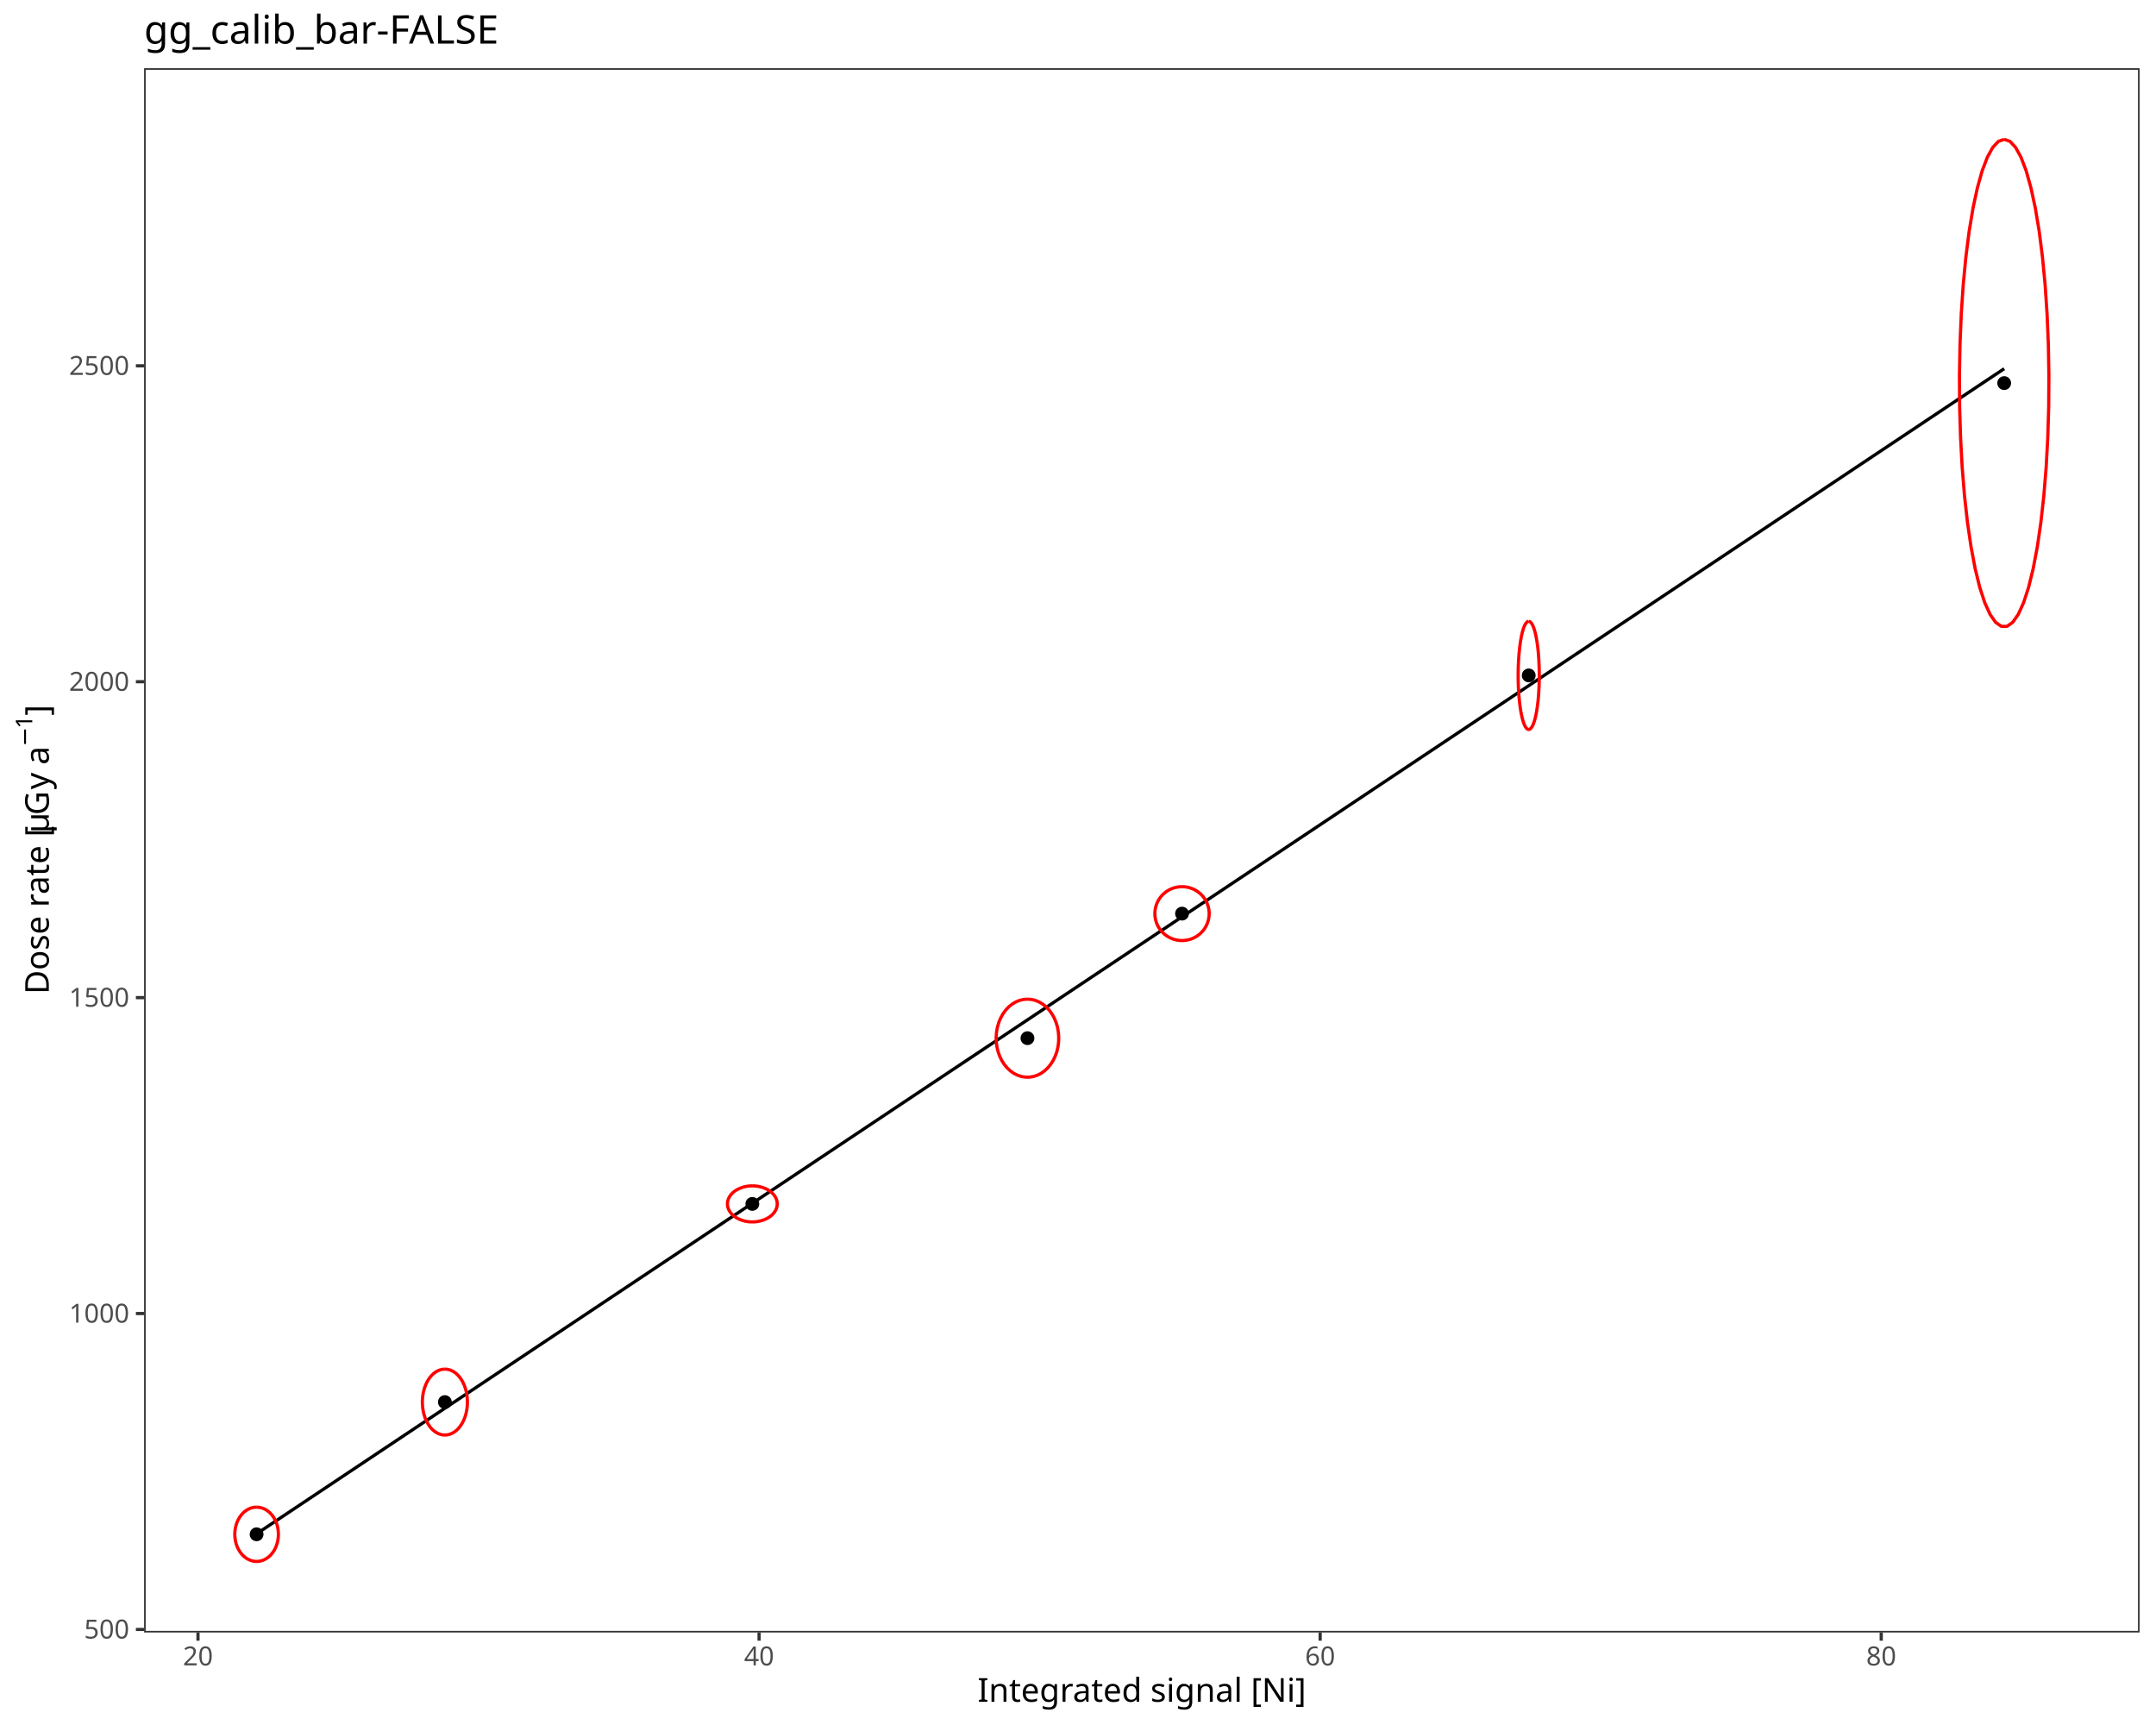
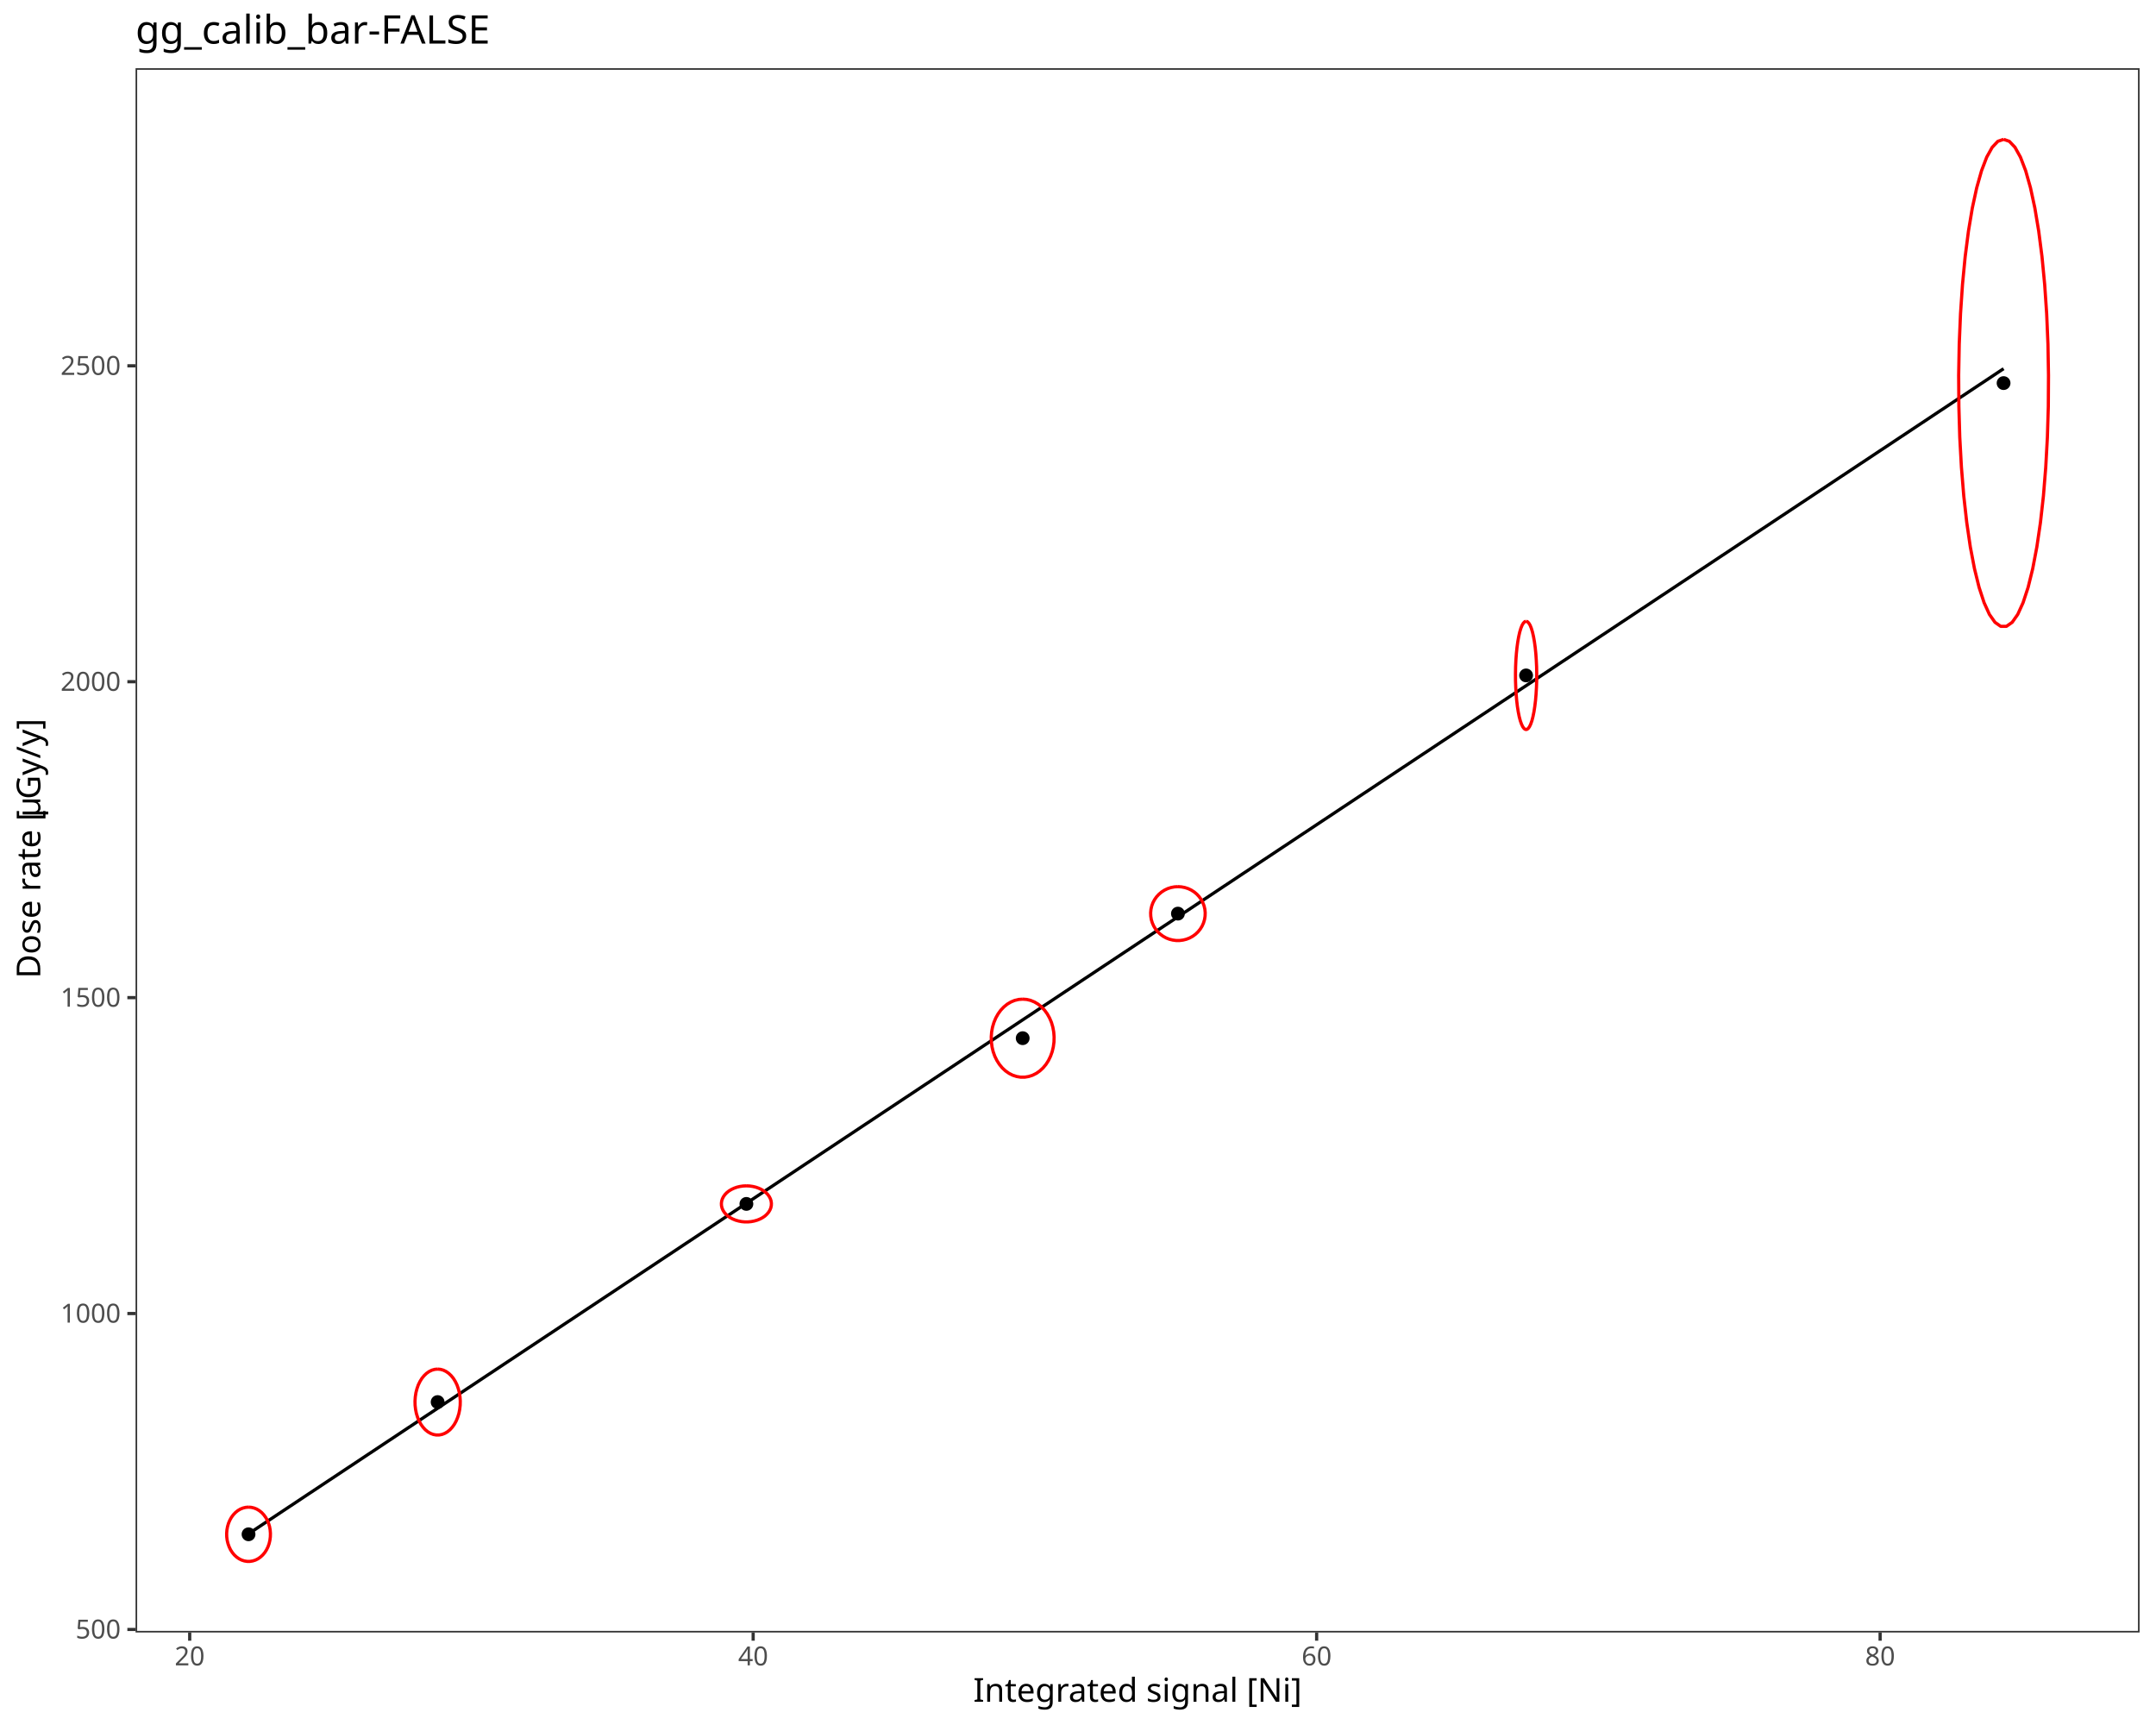
<svg xmlns="http://www.w3.org/2000/svg" class="svglite" data-engine-version="2.0" width="720.00pt" height="576.00pt" viewBox="0 0 720.00 576.00">
  <defs>
    <style type="text/css">
    .svglite line, .svglite polyline, .svglite polygon, .svglite path, .svglite rect, .svglite circle {
      fill: none;
      stroke: #000000;
      stroke-linecap: round;
      stroke-linejoin: round;
      stroke-miterlimit: 10.00;
    }
  </style>
  </defs>
  <rect width="100%" height="100%" style="stroke: none; fill: #FFFFFF;" />
  <defs>
    <clipPath id="cpMC4wMHw3MjAuMDB8MC4wMHw1NzYuMDA=">
      <rect x="0.00" y="0.00" width="720.00" height="576.00" />
    </clipPath>
  </defs>
  <g clip-path="url(#cpMC4wMHw3MjAuMDB8MC4wMHw1NzYuMDA=)">
    <rect x="0.00" y="0.00" width="720.00" height="576.00" style="stroke-width: 1.07; stroke: #FFFFFF; fill: #FFFFFF;" />
  </g>
  <defs>
-     <clipPath id="cpNDguMTJ8NzE0LjUyfDIyLjc4fDU0NS4xMQ==">
-       <rect x="48.12" y="22.78" width="666.40" height="522.33" />
+     <clipPath id="cpNDUuMjd8NzE0LjUyfDIyLjc4fDU0NS4xMQ==">
+       <rect x="45.27" y="22.78" width="669.25" height="522.33" />
    </clipPath>
  </defs>
-   <g clip-path="url(#cpNDguMTJ8NzE0LjUyfDIyLjc4fDU0NS4xMQ==)">
-     <rect x="48.12" y="22.78" width="666.40" height="522.33" style="stroke-width: 1.07; stroke: none; fill: #FFFFFF;" />
-     <line x1="85.69" y1="512.15" x2="669.30" y2="123.11" style="stroke-width: 1.07; stroke-linecap: butt;" />
-     <circle cx="510.52" cy="225.53" r="1.95" style="stroke-width: 0.71; fill: #000000;" />
-     <circle cx="343.12" cy="346.66" r="1.95" style="stroke-width: 0.71; fill: #000000;" />
-     <circle cx="148.57" cy="468.17" r="1.95" style="stroke-width: 0.71; fill: #000000;" />
-     <circle cx="669.30" cy="127.92" r="1.95" style="stroke-width: 0.71; fill: #000000;" />
-     <circle cx="85.69" cy="512.32" r="1.95" style="stroke-width: 0.71; fill: #000000;" />
-     <circle cx="251.24" cy="402.00" r="1.95" style="stroke-width: 0.71; fill: #000000;" />
-     <circle cx="394.74" cy="305.07" r="1.95" style="stroke-width: 0.71; fill: #000000;" />
-     <polyline points="510.52,207.45 510.07,207.60 509.62,208.05 509.19,208.77 508.78,209.78 508.40,211.04 508.06,212.54 507.76,214.26 507.50,216.16 507.29,218.21 507.13,220.39 507.03,222.64 506.99,224.95 507.00,227.26 507.07,229.55 507.20,231.77 507.39,233.89 507.62,235.87 507.90,237.68 508.23,239.29 508.59,240.68 508.98,241.81 509.40,242.68 509.84,243.27 510.29,243.57 510.74,243.57 511.19,243.27 511.63,242.68 512.05,241.81 512.44,240.68 512.81,239.29 513.13,237.68 513.41,235.87 513.65,233.89 513.83,231.77 513.96,229.55 514.03,227.26 514.05,224.95 514.00,222.64 513.90,220.39 513.75,218.21 513.54,216.16 513.28,214.26 512.97,212.54 512.63,211.04 512.25,209.78 511.84,208.77 511.41,208.05 510.97,207.60 510.52,207.45 " style="stroke-width: 1.07; stroke: #FF0000; stroke-linecap: butt;" />
-     <polyline points="343.12,333.63 341.78,333.73 340.46,334.05 339.19,334.58 337.99,335.30 336.86,336.22 335.84,337.30 334.94,338.54 334.18,339.91 333.56,341.39 333.09,342.95 332.80,344.58 332.67,346.25 332.71,347.92 332.92,349.57 333.31,351.17 333.85,352.70 334.54,354.12 335.38,355.43 336.34,356.59 337.41,357.59 338.58,358.41 339.82,359.04 341.12,359.46 342.45,359.68 343.79,359.68 345.11,359.46 346.41,359.04 347.65,358.41 348.82,357.59 349.89,356.59 350.85,355.43 351.69,354.12 352.38,352.70 352.93,351.17 353.31,349.57 353.52,347.92 353.56,346.25 353.43,344.58 353.14,342.95 352.67,341.39 352.05,339.91 351.29,338.54 350.39,337.30 349.37,336.22 348.25,335.30 347.04,334.58 345.77,334.05 344.45,333.73 343.12,333.63 " style="stroke-width: 1.07; stroke: #FF0000; stroke-linecap: butt;" />
-     <polyline points="148.57,457.16 147.61,457.25 146.66,457.52 145.74,457.97 144.88,458.58 144.07,459.35 143.33,460.26 142.68,461.31 142.13,462.46 141.69,463.72 141.35,465.04 141.14,466.41 141.04,467.82 141.08,469.23 141.23,470.62 141.50,471.97 141.89,473.26 142.39,474.47 143.00,475.57 143.69,476.55 144.46,477.40 145.30,478.09 146.20,478.62 147.13,478.98 148.09,479.16 149.05,479.16 150.01,478.98 150.94,478.62 151.84,478.09 152.68,477.40 153.45,476.55 154.14,475.57 154.75,474.47 155.25,473.26 155.64,471.97 155.91,470.62 156.07,469.23 156.10,467.82 156.00,466.41 155.79,465.04 155.46,463.72 155.01,462.46 154.46,461.31 153.81,460.26 153.07,459.35 152.27,458.58 151.40,457.97 150.48,457.52 149.53,457.25 148.57,457.16 " style="stroke-width: 1.07; stroke: #FF0000; stroke-linecap: butt;" />
-     <polyline points="669.30,46.53 667.39,47.19 665.51,49.19 663.69,52.47 661.96,57.00 660.36,62.69 658.90,69.45 657.61,77.17 656.52,85.72 655.63,94.97 654.97,104.76 654.55,114.93 654.36,125.31 654.42,135.73 654.73,146.03 655.27,156.02 656.05,165.56 657.04,174.48 658.24,182.63 659.61,189.89 661.14,196.13 662.81,201.24 664.59,205.16 666.44,207.80 668.34,209.14 670.25,209.14 672.15,207.80 674.00,205.16 675.78,201.24 677.45,196.13 678.98,189.89 680.36,182.63 681.55,174.48 682.54,165.56 683.32,156.02 683.86,146.03 684.17,135.73 684.23,125.31 684.05,114.93 683.62,104.76 682.96,94.97 682.07,85.72 680.98,77.17 679.69,69.45 678.23,62.69 676.63,57.00 674.90,52.47 673.09,49.19 671.21,47.19 669.30,46.53 " style="stroke-width: 1.07; stroke: #FF0000; stroke-linecap: butt;" />
-     <polyline points="85.69,503.25 84.76,503.33 83.84,503.55 82.96,503.91 82.12,504.42 81.33,505.05 80.62,505.81 80.00,506.67 79.46,507.62 79.03,508.65 78.71,509.74 78.50,510.87 78.41,512.03 78.44,513.19 78.59,514.34 78.85,515.45 79.23,516.51 79.72,517.51 80.30,518.42 80.97,519.23 81.72,519.92 82.53,520.49 83.40,520.93 84.30,521.22 85.22,521.37 86.16,521.37 87.08,521.22 87.99,520.93 88.85,520.49 89.67,519.92 90.41,519.23 91.08,518.42 91.67,517.51 92.15,516.51 92.53,515.45 92.79,514.34 92.94,513.19 92.97,512.03 92.88,510.87 92.68,509.74 92.35,508.65 91.92,507.62 91.39,506.67 90.76,505.81 90.05,505.05 89.27,504.42 88.43,503.91 87.54,503.55 86.62,503.33 85.69,503.25 " style="stroke-width: 1.07; stroke: #FF0000; stroke-linecap: butt;" />
-     <polyline points="251.24,395.97 250.18,396.02 249.13,396.17 248.12,396.41 247.16,396.75 246.26,397.17 245.45,397.67 244.73,398.24 244.12,398.87 243.63,399.56 243.26,400.28 243.02,401.03 242.92,401.80 242.96,402.57 243.13,403.34 243.43,404.08 243.86,404.78 244.41,405.44 245.08,406.05 245.85,406.58 246.70,407.04 247.63,407.42 248.62,407.71 249.65,407.91 250.71,408.01 251.77,408.01 252.83,407.91 253.86,407.71 254.85,407.42 255.78,407.04 256.64,406.58 257.40,406.05 258.07,405.44 258.62,404.78 259.05,404.08 259.36,403.34 259.53,402.57 259.56,401.80 259.46,401.03 259.22,400.28 258.85,399.56 258.36,398.87 257.75,398.24 257.03,397.67 256.22,397.17 255.33,396.75 254.36,396.41 253.35,396.17 252.31,396.02 251.24,395.97 " style="stroke-width: 1.07; stroke: #FF0000; stroke-linecap: butt;" />
-     <polyline points="394.74,296.06 393.58,296.14 392.43,296.36 391.33,296.72 390.28,297.22 389.31,297.85 388.42,298.60 387.64,299.45 386.98,300.40 386.44,301.42 386.04,302.50 385.78,303.63 385.67,304.78 385.70,305.93 385.89,307.07 386.22,308.18 386.69,309.23 387.29,310.22 388.02,311.12 388.85,311.92 389.79,312.61 390.80,313.18 391.88,313.61 393.00,313.90 394.15,314.05 395.32,314.05 396.47,313.90 397.60,313.61 398.67,313.18 399.69,312.61 400.62,311.92 401.45,311.12 402.18,310.22 402.78,309.23 403.25,308.18 403.58,307.07 403.77,305.93 403.81,304.78 403.69,303.63 403.44,302.50 403.03,301.42 402.50,300.40 401.83,299.45 401.05,298.60 400.16,297.85 399.19,297.22 398.14,296.72 397.04,296.36 395.90,296.14 394.74,296.06 " style="stroke-width: 1.07; stroke: #FF0000; stroke-linecap: butt;" />
-     <rect x="48.12" y="22.78" width="666.40" height="522.33" style="stroke-width: 1.07; stroke: #333333;" />
+   <g clip-path="url(#cpNDUuMjd8NzE0LjUyfDIyLjc4fDU0NS4xMQ==)">
+     <rect x="45.27" y="22.78" width="669.25" height="522.33" style="stroke-width: 1.07; stroke: none; fill: #FFFFFF;" />
+     <line x1="83.00" y1="512.15" x2="669.10" y2="123.11" style="stroke-width: 1.07; stroke-linecap: butt;" />
+     <circle cx="509.64" cy="225.53" r="1.95" style="stroke-width: 0.71; fill: #000000;" />
+     <circle cx="341.53" cy="346.66" r="1.95" style="stroke-width: 0.71; fill: #000000;" />
+     <circle cx="146.15" cy="468.17" r="1.95" style="stroke-width: 0.71; fill: #000000;" />
+     <circle cx="669.10" cy="127.92" r="1.95" style="stroke-width: 0.71; fill: #000000;" />
+     <circle cx="83.00" cy="512.32" r="1.95" style="stroke-width: 0.71; fill: #000000;" />
+     <circle cx="249.26" cy="402.00" r="1.95" style="stroke-width: 0.71; fill: #000000;" />
+     <circle cx="393.37" cy="305.07" r="1.95" style="stroke-width: 0.71; fill: #000000;" />
+     <polyline points="509.64,207.45 509.19,207.60 508.74,208.05 508.31,208.77 507.90,209.78 507.52,211.04 507.18,212.54 506.87,214.26 506.61,216.16 506.40,218.21 506.24,220.39 506.14,222.64 506.10,224.95 506.11,227.26 506.19,229.55 506.32,231.77 506.50,233.89 506.73,235.87 507.02,237.68 507.34,239.29 507.71,240.68 508.11,241.81 508.53,242.68 508.97,243.27 509.42,243.57 509.87,243.57 510.32,243.27 510.76,242.68 511.18,241.81 511.58,240.68 511.94,239.29 512.27,237.68 512.55,235.87 512.79,233.89 512.97,231.77 513.10,229.55 513.18,227.26 513.19,224.95 513.15,222.64 513.04,220.39 512.89,218.21 512.68,216.16 512.42,214.26 512.11,212.54 511.77,211.04 511.39,209.78 510.98,208.77 510.54,208.05 510.10,207.60 509.64,207.45 " style="stroke-width: 1.07; stroke: #FF0000; stroke-linecap: butt;" />
+     <polyline points="341.53,333.63 340.18,333.73 338.86,334.05 337.59,334.58 336.38,335.30 335.25,336.22 334.22,337.30 333.32,338.54 332.55,339.91 331.93,341.39 331.46,342.95 331.16,344.58 331.03,346.25 331.08,347.92 331.29,349.57 331.67,351.17 332.22,352.70 332.92,354.12 333.76,355.43 334.72,356.59 335.80,357.59 336.97,358.41 338.22,359.04 339.52,359.46 340.85,359.68 342.20,359.68 343.53,359.46 344.83,359.04 346.08,358.41 347.25,357.59 348.33,356.59 349.30,355.43 350.14,354.12 350.83,352.70 351.38,351.17 351.76,349.57 351.98,347.92 352.02,346.25 351.89,344.58 351.59,342.95 351.13,341.39 350.50,339.91 349.73,338.54 348.83,337.30 347.81,336.22 346.68,335.30 345.47,334.58 344.19,334.05 342.87,333.73 341.53,333.63 " style="stroke-width: 1.07; stroke: #FF0000; stroke-linecap: butt;" />
+     <polyline points="146.15,457.16 145.18,457.25 144.23,457.52 143.31,457.97 142.44,458.58 141.63,459.35 140.89,460.26 140.24,461.31 139.68,462.46 139.24,463.72 138.90,465.04 138.69,466.41 138.59,467.82 138.62,469.23 138.78,470.62 139.05,471.97 139.45,473.26 139.95,474.47 140.55,475.57 141.25,476.55 142.02,477.40 142.87,478.09 143.77,478.62 144.70,478.98 145.67,479.16 146.63,479.16 147.60,478.98 148.53,478.62 149.43,478.09 150.28,477.40 151.05,476.55 151.75,475.57 152.35,474.47 152.85,473.26 153.25,471.97 153.52,470.62 153.68,469.23 153.71,467.82 153.62,466.41 153.40,465.04 153.06,463.72 152.62,462.46 152.06,461.31 151.41,460.26 150.67,459.35 149.86,458.58 148.99,457.97 148.07,457.52 147.12,457.25 146.15,457.16 " style="stroke-width: 1.07; stroke: #FF0000; stroke-linecap: butt;" />
+     <polyline points="669.10,46.53 667.18,47.19 665.30,49.19 663.47,52.47 661.74,57.00 660.13,62.69 658.66,69.45 657.37,77.17 656.27,85.72 655.38,94.97 654.72,104.76 654.29,114.93 654.10,125.31 654.17,135.73 654.47,146.03 655.02,156.02 655.80,165.56 656.80,174.48 657.99,182.63 659.38,189.89 660.92,196.13 662.59,201.24 664.37,205.16 666.23,207.80 668.14,209.14 670.06,209.14 671.97,207.80 673.83,205.16 675.61,201.24 677.29,196.13 678.83,189.89 680.21,182.63 681.41,174.48 682.41,165.56 683.18,156.02 683.73,146.03 684.04,135.73 684.10,125.31 683.92,114.93 683.49,104.76 682.82,94.97 681.93,85.72 680.83,77.17 679.54,69.45 678.08,62.69 676.47,57.00 674.73,52.47 672.91,49.19 671.02,47.19 669.10,46.53 " style="stroke-width: 1.07; stroke: #FF0000; stroke-linecap: butt;" />
+     <polyline points="83.00,503.25 82.07,503.33 81.15,503.55 80.26,503.91 79.41,504.42 78.63,505.05 77.91,505.81 77.28,506.67 76.75,507.62 76.31,508.65 75.99,509.74 75.78,510.87 75.69,512.03 75.72,513.19 75.87,514.34 76.14,515.45 76.52,516.51 77.00,517.51 77.59,518.42 78.26,519.23 79.01,519.92 79.83,520.49 80.70,520.93 81.60,521.22 82.53,521.37 83.47,521.37 84.40,521.22 85.31,520.93 86.18,520.49 86.99,519.92 87.74,519.23 88.42,518.42 89.00,517.51 89.49,516.51 89.87,515.45 90.13,514.34 90.28,513.19 90.31,512.03 90.22,510.87 90.02,509.74 89.69,508.65 89.26,507.62 88.72,506.67 88.09,505.81 87.38,505.05 86.59,504.42 85.75,503.91 84.86,503.55 83.94,503.33 83.00,503.25 " style="stroke-width: 1.07; stroke: #FF0000; stroke-linecap: butt;" />
+     <polyline points="249.26,395.97 248.19,396.02 247.14,396.17 246.12,396.41 245.16,396.75 244.26,397.17 243.44,397.67 242.72,398.24 242.11,398.87 241.62,399.56 241.25,400.28 241.01,401.03 240.91,401.80 240.94,402.57 241.11,403.34 241.42,404.08 241.85,404.78 242.40,405.44 243.07,406.05 243.84,406.58 244.70,407.04 245.63,407.42 246.63,407.71 247.66,407.91 248.72,408.01 249.80,408.01 250.86,407.91 251.89,407.71 252.89,407.42 253.82,407.04 254.68,406.58 255.45,406.05 256.11,405.44 256.67,404.78 257.10,404.08 257.41,403.34 257.58,402.57 257.61,401.80 257.51,401.03 257.27,400.28 256.90,399.56 256.41,398.87 255.79,398.24 255.07,397.67 254.26,397.17 253.36,396.75 252.40,396.41 251.38,396.17 250.33,396.02 249.26,395.97 " style="stroke-width: 1.07; stroke: #FF0000; stroke-linecap: butt;" />
+     <polyline points="393.37,296.06 392.20,296.14 391.06,296.36 389.95,296.72 388.90,297.22 387.92,297.85 387.03,298.60 386.24,299.45 385.57,300.40 385.03,301.42 384.63,302.50 384.37,303.63 384.26,304.78 384.30,305.93 384.48,307.07 384.82,308.18 385.29,309.23 385.89,310.22 386.62,311.12 387.46,311.92 388.40,312.61 389.41,313.18 390.50,313.61 391.63,313.90 392.78,314.05 393.95,314.05 395.11,313.90 396.24,313.61 397.32,313.18 398.34,312.61 399.28,311.92 400.11,311.12 400.84,310.22 401.45,309.23 401.92,308.18 402.25,307.07 402.44,305.93 402.48,304.78 402.37,303.63 402.11,302.50 401.70,301.42 401.16,300.40 400.49,299.45 399.71,298.60 398.82,297.85 397.84,297.22 396.79,296.72 395.68,296.36 394.53,296.14 393.37,296.06 " style="stroke-width: 1.07; stroke: #FF0000; stroke-linecap: butt;" />
+     <rect x="45.27" y="22.78" width="669.25" height="522.33" style="stroke-width: 1.07; stroke: #333333;" />
  </g>
  <g clip-path="url(#cpMC4wMHw3MjAuMDB8MC4wMHw1NzYuMDA=)">
-     <text x="43.19" y="547.12" text-anchor="end" style="font-size: 8.80px; fill: #4D4D4D; font-family: sans;" textLength="14.68px" lengthAdjust="spacingAndGlyphs">500</text>
-     <text x="43.19" y="441.64" text-anchor="end" style="font-size: 8.80px; fill: #4D4D4D; font-family: sans;" textLength="19.58px" lengthAdjust="spacingAndGlyphs">1000</text>
-     <text x="43.19" y="336.15" text-anchor="end" style="font-size: 8.80px; fill: #4D4D4D; font-family: sans;" textLength="19.58px" lengthAdjust="spacingAndGlyphs">1500</text>
-     <text x="43.19" y="230.67" text-anchor="end" style="font-size: 8.80px; fill: #4D4D4D; font-family: sans;" textLength="19.58px" lengthAdjust="spacingAndGlyphs">2000</text>
-     <text x="43.19" y="125.18" text-anchor="end" style="font-size: 8.80px; fill: #4D4D4D; font-family: sans;" textLength="19.58px" lengthAdjust="spacingAndGlyphs">2500</text>
-     <polyline points="45.38,544.10 48.12,544.10 " style="stroke-width: 1.07; stroke: #333333; stroke-linecap: butt;" />
-     <polyline points="45.38,438.61 48.12,438.61 " style="stroke-width: 1.07; stroke: #333333; stroke-linecap: butt;" />
-     <polyline points="45.38,333.12 48.12,333.12 " style="stroke-width: 1.07; stroke: #333333; stroke-linecap: butt;" />
-     <polyline points="45.38,227.64 48.12,227.64 " style="stroke-width: 1.07; stroke: #333333; stroke-linecap: butt;" />
-     <polyline points="45.38,122.15 48.12,122.15 " style="stroke-width: 1.07; stroke: #333333; stroke-linecap: butt;" />
-     <polyline points="66.12,547.85 66.12,545.11 " style="stroke-width: 1.07; stroke: #333333; stroke-linecap: butt;" />
-     <polyline points="253.50,547.85 253.50,545.11 " style="stroke-width: 1.07; stroke: #333333; stroke-linecap: butt;" />
-     <polyline points="440.87,547.85 440.87,545.11 " style="stroke-width: 1.07; stroke: #333333; stroke-linecap: butt;" />
-     <polyline points="628.24,547.85 628.24,545.11 " style="stroke-width: 1.07; stroke: #333333; stroke-linecap: butt;" />
-     <text x="66.12" y="556.10" text-anchor="middle" style="font-size: 8.80px; fill: #4D4D4D; font-family: sans;" textLength="9.79px" lengthAdjust="spacingAndGlyphs">20</text>
-     <text x="253.50" y="556.10" text-anchor="middle" style="font-size: 8.80px; fill: #4D4D4D; font-family: sans;" textLength="9.79px" lengthAdjust="spacingAndGlyphs">40</text>
-     <text x="440.87" y="556.10" text-anchor="middle" style="font-size: 8.80px; fill: #4D4D4D; font-family: sans;" textLength="9.79px" lengthAdjust="spacingAndGlyphs">60</text>
-     <text x="628.24" y="556.10" text-anchor="middle" style="font-size: 8.80px; fill: #4D4D4D; font-family: sans;" textLength="9.79px" lengthAdjust="spacingAndGlyphs">80</text>
-     <text x="381.32" y="568.24" text-anchor="middle" style="font-size: 11.00px; font-family: sans;" textLength="100.89px" lengthAdjust="spacingAndGlyphs">Integrated signal [Ni]</text>
-     <text transform="translate(16.30,331.99) rotate(-90)" style="font-size: 11.00px; font-family: sans;" textLength="53.81px" lengthAdjust="spacingAndGlyphs">Dose rate [</text>
-     <text transform="translate(16.30,278.18) rotate(-90)" style="font-size: 11.00px; font-family: sans;" textLength="6.01px" lengthAdjust="spacingAndGlyphs">μ</text>
-     <text transform="translate(16.30,272.16) rotate(-90)" style="font-size: 11.00px; font-family: sans;" textLength="8.56px" lengthAdjust="spacingAndGlyphs">G</text>
-     <text transform="translate(16.30,263.60) rotate(-90)" style="font-size: 11.00px; font-family: sans;" textLength="5.50px" lengthAdjust="spacingAndGlyphs">y</text>
-     <text transform="translate(16.30,258.10) rotate(-90)" style="font-size: 11.00px; font-family: sans;" textLength="2.75px" lengthAdjust="spacingAndGlyphs"> </text>
-     <text transform="translate(16.30,255.35) rotate(-90)" style="font-size: 11.00px; font-family: sans;" textLength="6.12px" lengthAdjust="spacingAndGlyphs">a</text>
-     <text transform="translate(10.78,249.23) rotate(-90)" style="font-size: 7.70px; font-family: sans;" textLength="5.98px" lengthAdjust="spacingAndGlyphs">−</text>
-     <text transform="translate(10.78,243.25) rotate(-90)" style="font-size: 7.70px; font-family: sans;" textLength="4.28px" lengthAdjust="spacingAndGlyphs">1</text>
-     <text transform="translate(16.30,238.96) rotate(-90)" style="font-size: 11.00px; font-family: sans;" textLength="3.06px" lengthAdjust="spacingAndGlyphs">]</text>
-     <text x="48.12" y="14.56" style="font-size: 13.20px; font-family: sans;" textLength="121.82px" lengthAdjust="spacingAndGlyphs">gg_calib_bar-FALSE</text>
+     <text x="40.34" y="547.12" text-anchor="end" style="font-size: 8.80px; fill: #4D4D4D; font-family: sans;" textLength="14.68px" lengthAdjust="spacingAndGlyphs">500</text>
+     <text x="40.34" y="441.64" text-anchor="end" style="font-size: 8.80px; fill: #4D4D4D; font-family: sans;" textLength="19.58px" lengthAdjust="spacingAndGlyphs">1000</text>
+     <text x="40.34" y="336.15" text-anchor="end" style="font-size: 8.80px; fill: #4D4D4D; font-family: sans;" textLength="19.58px" lengthAdjust="spacingAndGlyphs">1500</text>
+     <text x="40.34" y="230.67" text-anchor="end" style="font-size: 8.80px; fill: #4D4D4D; font-family: sans;" textLength="19.58px" lengthAdjust="spacingAndGlyphs">2000</text>
+     <text x="40.34" y="125.18" text-anchor="end" style="font-size: 8.80px; fill: #4D4D4D; font-family: sans;" textLength="19.58px" lengthAdjust="spacingAndGlyphs">2500</text>
+     <polyline points="42.53,544.10 45.27,544.10 " style="stroke-width: 1.07; stroke: #333333; stroke-linecap: butt;" />
+     <polyline points="42.53,438.61 45.27,438.61 " style="stroke-width: 1.07; stroke: #333333; stroke-linecap: butt;" />
+     <polyline points="42.53,333.12 45.27,333.12 " style="stroke-width: 1.07; stroke: #333333; stroke-linecap: butt;" />
+     <polyline points="42.53,227.64 45.27,227.64 " style="stroke-width: 1.07; stroke: #333333; stroke-linecap: butt;" />
+     <polyline points="42.53,122.15 45.27,122.15 " style="stroke-width: 1.07; stroke: #333333; stroke-linecap: butt;" />
+     <polyline points="63.35,547.85 63.35,545.11 " style="stroke-width: 1.07; stroke: #333333; stroke-linecap: butt;" />
+     <polyline points="251.52,547.85 251.52,545.11 " style="stroke-width: 1.07; stroke: #333333; stroke-linecap: butt;" />
+     <polyline points="439.70,547.85 439.70,545.11 " style="stroke-width: 1.07; stroke: #333333; stroke-linecap: butt;" />
+     <polyline points="627.87,547.85 627.87,545.11 " style="stroke-width: 1.07; stroke: #333333; stroke-linecap: butt;" />
+     <text x="63.35" y="556.10" text-anchor="middle" style="font-size: 8.80px; fill: #4D4D4D; font-family: sans;" textLength="9.79px" lengthAdjust="spacingAndGlyphs">20</text>
+     <text x="251.52" y="556.10" text-anchor="middle" style="font-size: 8.80px; fill: #4D4D4D; font-family: sans;" textLength="9.79px" lengthAdjust="spacingAndGlyphs">40</text>
+     <text x="439.70" y="556.10" text-anchor="middle" style="font-size: 8.80px; fill: #4D4D4D; font-family: sans;" textLength="9.79px" lengthAdjust="spacingAndGlyphs">60</text>
+     <text x="627.87" y="556.10" text-anchor="middle" style="font-size: 8.80px; fill: #4D4D4D; font-family: sans;" textLength="9.79px" lengthAdjust="spacingAndGlyphs">80</text>
+     <text x="379.89" y="568.24" text-anchor="middle" style="font-size: 11.00px; font-family: sans;" textLength="100.89px" lengthAdjust="spacingAndGlyphs">Integrated signal [Ni]</text>
+     <text transform="translate(13.45,326.70) rotate(-90)" style="font-size: 11.00px; font-family: sans;" textLength="53.81px" lengthAdjust="spacingAndGlyphs">Dose rate [</text>
+     <text transform="translate(13.45,272.89) rotate(-90)" style="font-size: 11.00px; font-family: sans;" textLength="6.01px" lengthAdjust="spacingAndGlyphs">μ</text>
+     <text transform="translate(13.45,266.88) rotate(-90)" style="font-size: 11.00px; font-family: sans;" textLength="25.68px" lengthAdjust="spacingAndGlyphs">Gy/y]</text>
+     <text x="45.27" y="14.56" style="font-size: 13.20px; font-family: sans;" textLength="121.82px" lengthAdjust="spacingAndGlyphs">gg_calib_bar-FALSE</text>
  </g>
</svg>
